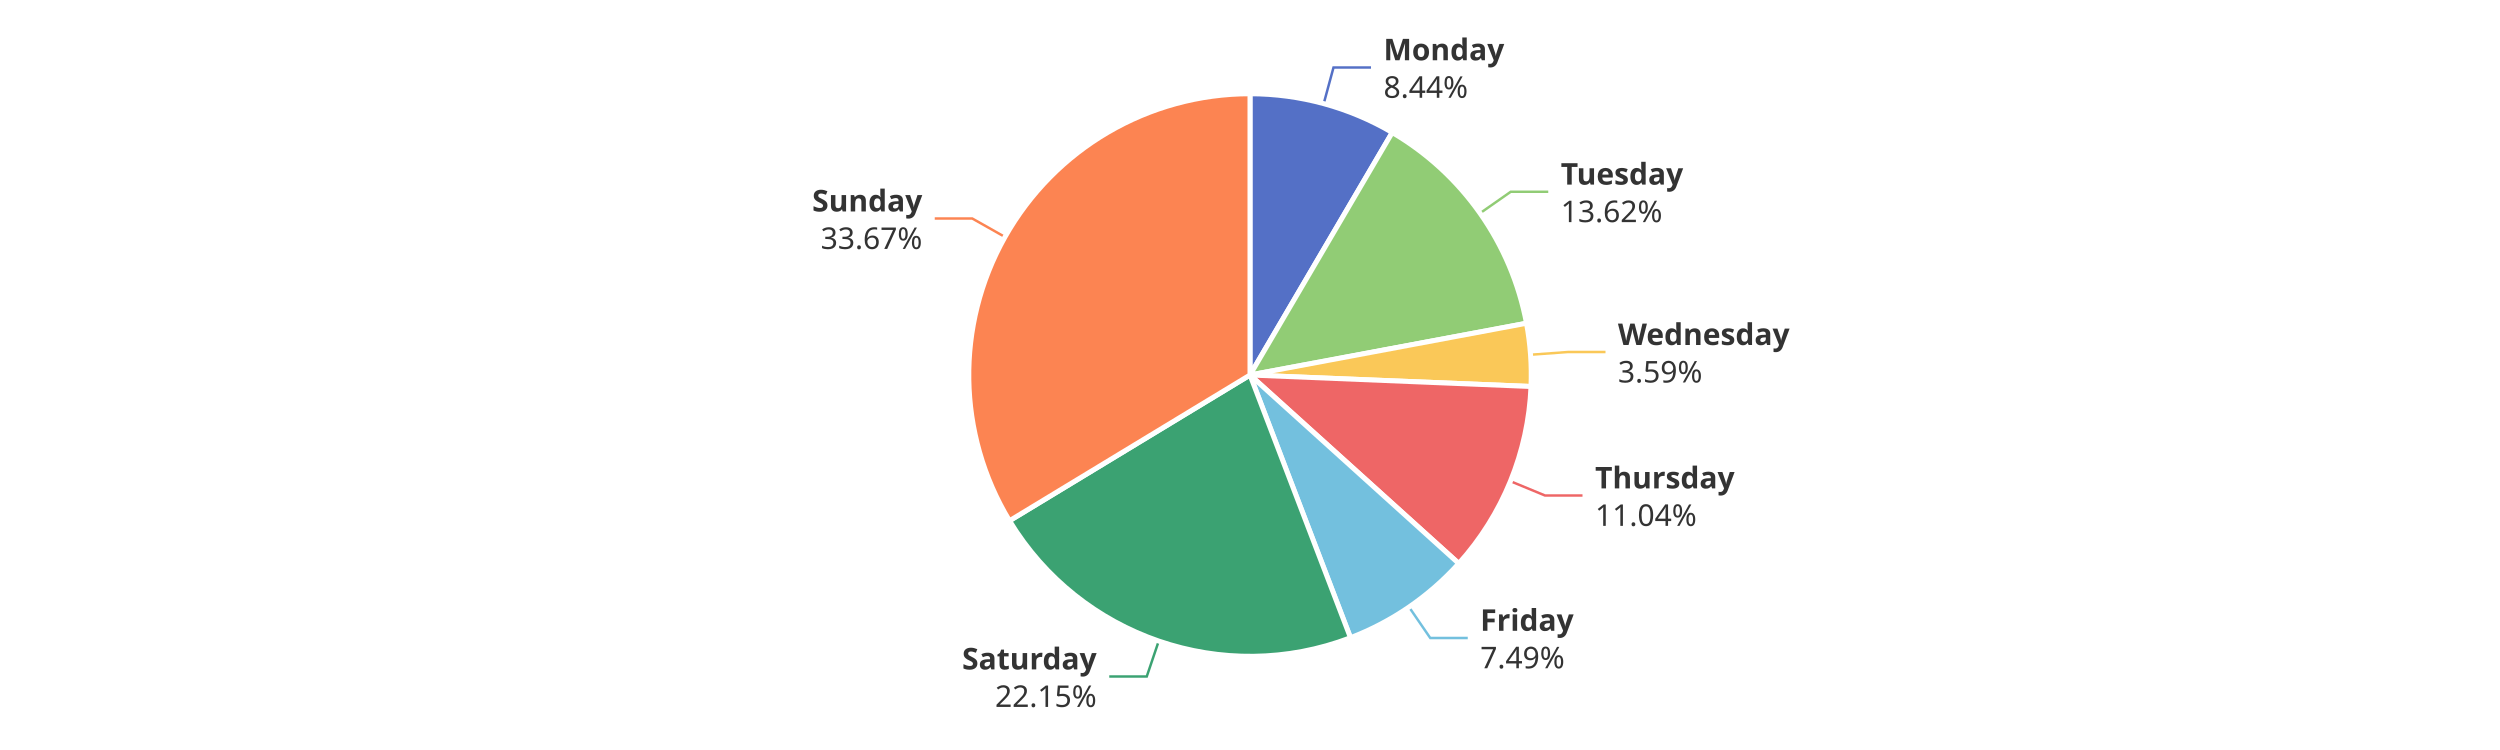
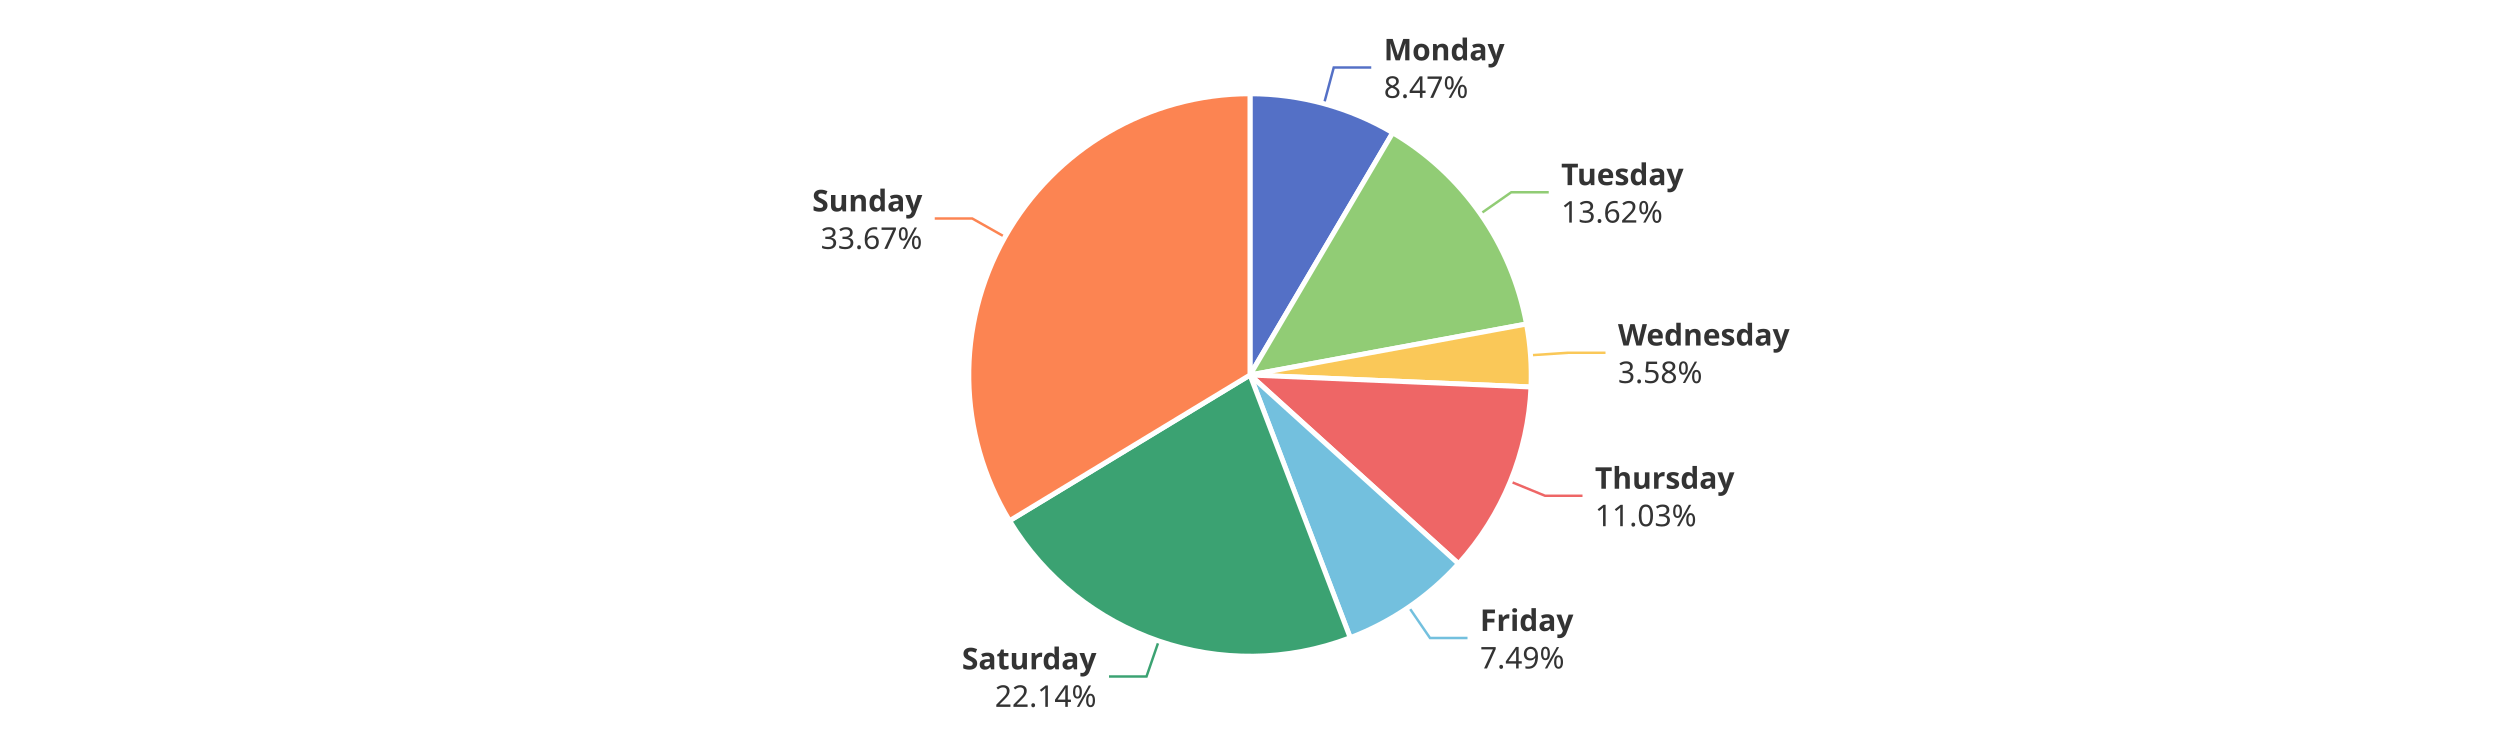
<svg xmlns="http://www.w3.org/2000/svg" width="1000" height="300" version="1.1" baseProfile="full" viewBox="0 0 1000 300">
  <rect width="1000" height="300" x="0" y="0" id="0" fill="#ffffff" />
-   <polyline points="529.5 41.4 533.4 27 548.4 27" fill="none" stroke="#5470c6" />
-   <polyline points="592 85.3 604.3 76.7 619.3 76.7" fill="none" stroke="#91cc75" />
-   <polyline points="612.2 141.9 627.2 140.8 642.2 140.8" fill="none" stroke="#fac858" />
-   <polyline points="604.2 192.5 618 198.2 633 198.2" fill="none" stroke="#ee6666" />
-   <polyline points="563.6 242.8 572.1 255.2 587.1 255.2" fill="none" stroke="#73c0de" />
-   <polyline points="463.5 256.4 458.7 270.6 443.7 270.6" fill="none" stroke="#3ba272" />
+   <polyline points="529.6 41.5 533.5 27 548.5 27" fill="none" stroke="#5470c6" />
+   <polyline points="592.2 85.5 604.5 76.9 619.5 76.9" fill="none" stroke="#91cc75" />
+   <polyline points="612.2 142.1 627.2 141.1 642.2 141.1" fill="none" stroke="#fac858" />
+   <polyline points="604.1 192.6 618 198.3 633 198.3" fill="none" stroke="#ee6666" />
+   <polyline points="563.5 242.8 572 255.2 587 255.2" fill="none" stroke="#73c0de" />
+   <polyline points="463.5 256.4 458.6 270.6 443.6 270.6" fill="none" stroke="#3ba272" />
  <polyline points="402 94.8 388.9 87.4 373.9 87.4" fill="none" stroke="#fc8452" />
-   <path d="M500 37.5A112.5 112.5 0 0 1 556.9 53L500 150Z" fill="#5470c6" stroke="#fff" stroke-width="2" stroke-linejoin="round" />
-   <path d="M556.9 53A112.5 112.5 0 0 1 610.6 129.3L500 150Z" fill="#91cc75" stroke="#fff" stroke-width="2" stroke-linejoin="round" />
-   <path d="M610.6 129.3A112.5 112.5 0 0 1 612.4 154.6L500 150Z" fill="#fac858" stroke="#fff" stroke-width="2" stroke-linejoin="round" />
-   <path d="M612.4 154.6A112.5 112.5 0 0 1 583.5 225.4L500 150Z" fill="#ee6666" stroke="#fff" stroke-width="2" stroke-linejoin="round" />
-   <path d="M583.5 225.4A112.5 112.5 0 0 1 540.2 255.1L500 150Z" fill="#73c0de" stroke="#fff" stroke-width="2" stroke-linejoin="round" />
-   <path d="M540.2 255.1A112.5 112.5 0 0 1 403.8 208.3L500 150Z" fill="#3ba272" stroke="#fff" stroke-width="2" stroke-linejoin="round" />
+   <path d="M500 37.5A112.5 112.5 0 0 1 557.1 53.1L500 150Z" fill="#5470c6" stroke="#fff" stroke-width="2" stroke-linejoin="round" />
+   <path d="M557.1 53.1A112.5 112.5 0 0 1 610.6 129.6L500 150Z" fill="#91cc75" stroke="#fff" stroke-width="2" stroke-linejoin="round" />
+   <path d="M610.6 129.6A112.5 112.5 0 0 1 612.4 154.8L500 150Z" fill="#fac858" stroke="#fff" stroke-width="2" stroke-linejoin="round" />
+   <path d="M612.4 154.8A112.5 112.5 0 0 1 583.4 225.5L500 150Z" fill="#ee6666" stroke="#fff" stroke-width="2" stroke-linejoin="round" />
+   <path d="M583.4 225.5A112.5 112.5 0 0 1 540.1 255.1L500 150Z" fill="#73c0de" stroke="#fff" stroke-width="2" stroke-linejoin="round" />
+   <path d="M540.1 255.1A112.5 112.5 0 0 1 403.8 208.3L500 150Z" fill="#3ba272" stroke="#fff" stroke-width="2" stroke-linejoin="round" />
  <path d="M403.8 208.3A112.5 112.5 0 0 1 500 37.5L500 150Z" fill="#fc8452" stroke="#fff" stroke-width="2" stroke-linejoin="round" />
-   <path d="M0 -15l42.8 0l0 30l-42.8 0Z" transform="translate(553.4119 26.9557)" fill="none" />
-   <text dominant-baseline="central" text-anchor="start" style="font-size:12px;font-family:sans-serif;font-weight:bold;" y="-7.5" transform="translate(553.4119 26.9557)" fill="#333" stroke="rgb(255,255,255)" stroke-width="2" paint-order="stroke" stroke-miterlimit="2">Monday</text>
-   <text dominant-baseline="central" text-anchor="start" style="font-size:12px;font-family:sans-serif;" y="7.5" transform="translate(553.4119 26.9557)" fill="#333" stroke="rgb(255,255,255)" stroke-width="2" paint-order="stroke" stroke-miterlimit="2">8.44%</text>
-   <path d="M0 -15l46.2 0l0 30l-46.2 0Z" transform="translate(624.3141 76.6868)" fill="none" />
-   <text dominant-baseline="central" text-anchor="start" style="font-size:12px;font-family:sans-serif;font-weight:bold;" y="-7.5" transform="translate(624.3141 76.6868)" fill="#333" stroke="rgb(255,255,255)" stroke-width="2" paint-order="stroke" stroke-miterlimit="2">Tuesday</text>
-   <text dominant-baseline="central" text-anchor="start" style="font-size:12px;font-family:sans-serif;" y="7.5" transform="translate(624.3141 76.6868)" fill="#333" stroke="rgb(255,255,255)" stroke-width="2" paint-order="stroke" stroke-miterlimit="2">13.62%</text>
-   <path d="M0 -15l63.6 0l0 30l-63.6 0Z" transform="translate(647.1702 140.8352)" fill="none" />
-   <text dominant-baseline="central" text-anchor="start" style="font-size:12px;font-family:sans-serif;font-weight:bold;" y="-7.5" transform="translate(647.1702 140.8352)" fill="#333" stroke="rgb(255,255,255)" stroke-width="2" paint-order="stroke" stroke-miterlimit="2">Wednesday</text>
-   <text dominant-baseline="central" text-anchor="start" style="font-size:12px;font-family:sans-serif;" y="7.5" transform="translate(647.1702 140.8352)" fill="#333" stroke="rgb(255,255,255)" stroke-width="2" paint-order="stroke" stroke-miterlimit="2">3.59%</text>
-   <path d="M0 -15l50.2 0l0 30l-50.2 0Z" transform="translate(638.0384 198.1994)" fill="none" />
-   <text dominant-baseline="central" text-anchor="start" style="font-size:12px;font-family:sans-serif;font-weight:bold;" y="-7.5" transform="translate(638.0384 198.1994)" fill="#333" stroke="rgb(255,255,255)" stroke-width="2" paint-order="stroke" stroke-miterlimit="2">Thursday</text>
-   <text dominant-baseline="central" text-anchor="start" style="font-size:12px;font-family:sans-serif;" y="7.5" transform="translate(638.0384 198.1994)" fill="#333" stroke="rgb(255,255,255)" stroke-width="2" paint-order="stroke" stroke-miterlimit="2">11.04%</text>
-   <path d="M0 -15l34.2 0l0 30l-34.2 0Z" transform="translate(592.0957 255.1592)" fill="none" />
-   <text dominant-baseline="central" text-anchor="start" style="font-size:12px;font-family:sans-serif;font-weight:bold;" y="-7.5" transform="translate(592.0957 255.1592)" fill="#333" stroke="rgb(255,255,255)" stroke-width="2" paint-order="stroke" stroke-miterlimit="2">Friday</text>
-   <text dominant-baseline="central" text-anchor="start" style="font-size:12px;font-family:sans-serif;" y="7.5" transform="translate(592.0957 255.1592)" fill="#333" stroke="rgb(255,255,255)" stroke-width="2" paint-order="stroke" stroke-miterlimit="2">7.49%</text>
-   <path d="M-48.2 -15l48.2 0l0 30l-48.2 0Z" transform="translate(438.6626 270.6129)" fill="none" />
-   <text dominant-baseline="central" text-anchor="end" style="font-size:12px;font-family:sans-serif;font-weight:bold;" y="-7.5" transform="translate(438.6626 270.6129)" fill="#333" stroke="rgb(255,255,255)" stroke-width="2" paint-order="stroke" stroke-miterlimit="2">Saturday</text>
-   <text dominant-baseline="central" text-anchor="end" style="font-size:12px;font-family:sans-serif;" y="7.5" transform="translate(438.6626 270.6129)" fill="#333" stroke="rgb(255,255,255)" stroke-width="2" paint-order="stroke" stroke-miterlimit="2">22.15%</text>
-   <path d="M-40.9 -15l40.9 0l0 30l-40.9 0Z" transform="translate(368.9137 87.4214)" fill="none" />
-   <text dominant-baseline="central" text-anchor="end" style="font-size:12px;font-family:sans-serif;font-weight:bold;" y="-7.5" transform="translate(368.9137 87.4214)" fill="#333" stroke="rgb(255,255,255)" stroke-width="2" paint-order="stroke" stroke-miterlimit="2">Sunday</text>
-   <text dominant-baseline="central" text-anchor="end" style="font-size:12px;font-family:sans-serif;" y="7.5" transform="translate(368.9137 87.4214)" fill="#333" stroke="rgb(255,255,255)" stroke-width="2" paint-order="stroke" stroke-miterlimit="2">33.67%</text>
+   <path d="M0 -15l42.8 0l0 30l-42.8 0Z" transform="translate(553.5312 26.9882)" fill="none" />
+   <text dominant-baseline="central" text-anchor="start" style="font-size:12px;font-family:sans-serif;font-weight:bold;" y="-7.5" transform="translate(553.5312 26.9882)" fill="#333" stroke="rgb(255,255,255)" stroke-width="2" paint-order="stroke" stroke-miterlimit="2">Monday</text>
+   <text dominant-baseline="central" text-anchor="start" style="font-size:12px;font-family:sans-serif;" y="7.5" transform="translate(553.5312 26.9882)" fill="#333" stroke="rgb(255,255,255)" stroke-width="2" paint-order="stroke" stroke-miterlimit="2">8.47%</text>
+   <path d="M0 -15l46.2 0l0 30l-46.2 0Z" transform="translate(624.4591 76.8936)" fill="none" />
+   <text dominant-baseline="central" text-anchor="start" style="font-size:12px;font-family:sans-serif;font-weight:bold;" y="-7.5" transform="translate(624.4591 76.8936)" fill="#333" stroke="rgb(255,255,255)" stroke-width="2" paint-order="stroke" stroke-miterlimit="2">Tuesday</text>
+   <text dominant-baseline="central" text-anchor="start" style="font-size:12px;font-family:sans-serif;" y="7.5" transform="translate(624.4591 76.8936)" fill="#333" stroke="rgb(255,255,255)" stroke-width="2" paint-order="stroke" stroke-miterlimit="2">13.62%</text>
+   <path d="M0 -15l63.6 0l0 30l-63.6 0Z" transform="translate(647.1858 141.0541)" fill="none" />
+   <text dominant-baseline="central" text-anchor="start" style="font-size:12px;font-family:sans-serif;font-weight:bold;" y="-7.5" transform="translate(647.1858 141.0541)" fill="#333" stroke="rgb(255,255,255)" stroke-width="2" paint-order="stroke" stroke-miterlimit="2">Wednesday</text>
+   <text dominant-baseline="central" text-anchor="start" style="font-size:12px;font-family:sans-serif;" y="7.5" transform="translate(647.1858 141.0541)" fill="#333" stroke="rgb(255,255,255)" stroke-width="2" paint-order="stroke" stroke-miterlimit="2">3.58%</text>
+   <path d="M0 -15l50.2 0l0 30l-50.2 0Z" transform="translate(637.9835 198.3338)" fill="none" />
+   <text dominant-baseline="central" text-anchor="start" style="font-size:12px;font-family:sans-serif;font-weight:bold;" y="-7.5" transform="translate(637.9835 198.3338)" fill="#333" stroke="rgb(255,255,255)" stroke-width="2" paint-order="stroke" stroke-miterlimit="2">Thursday</text>
+   <text dominant-baseline="central" text-anchor="start" style="font-size:12px;font-family:sans-serif;" y="7.5" transform="translate(637.9835 198.3338)" fill="#333" stroke="rgb(255,255,255)" stroke-width="2" paint-order="stroke" stroke-miterlimit="2">11.03%</text>
+   <path d="M0 -15l34.2 0l0 30l-34.2 0Z" transform="translate(592.0029 255.2228)" fill="none" />
+   <text dominant-baseline="central" text-anchor="start" style="font-size:12px;font-family:sans-serif;font-weight:bold;" y="-7.5" transform="translate(592.0029 255.2228)" fill="#333" stroke="rgb(255,255,255)" stroke-width="2" paint-order="stroke" stroke-miterlimit="2">Friday</text>
+   <text dominant-baseline="central" text-anchor="start" style="font-size:12px;font-family:sans-serif;" y="7.5" transform="translate(592.0029 255.2228)" fill="#333" stroke="rgb(255,255,255)" stroke-width="2" paint-order="stroke" stroke-miterlimit="2">7.49%</text>
+   <path d="M-48.2 -15l48.2 0l0 30l-48.2 0Z" transform="translate(438.5829 270.5855)" fill="none" />
+   <text dominant-baseline="central" text-anchor="end" style="font-size:12px;font-family:sans-serif;font-weight:bold;" y="-7.5" transform="translate(438.5829 270.5855)" fill="#333" stroke="rgb(255,255,255)" stroke-width="2" paint-order="stroke" stroke-miterlimit="2">Saturday</text>
+   <text dominant-baseline="central" text-anchor="end" style="font-size:12px;font-family:sans-serif;" y="7.5" transform="translate(438.5829 270.5855)" fill="#333" stroke="rgb(255,255,255)" stroke-width="2" paint-order="stroke" stroke-miterlimit="2">22.14%</text>
+   <path d="M-40.9 -15l40.9 0l0 30l-40.9 0Z" transform="translate(368.9267 87.3983)" fill="none" />
+   <text dominant-baseline="central" text-anchor="end" style="font-size:12px;font-family:sans-serif;font-weight:bold;" y="-7.5" transform="translate(368.9267 87.3983)" fill="#333" stroke="rgb(255,255,255)" stroke-width="2" paint-order="stroke" stroke-miterlimit="2">Sunday</text>
+   <text dominant-baseline="central" text-anchor="end" style="font-size:12px;font-family:sans-serif;" y="7.5" transform="translate(368.9267 87.3983)" fill="#333" stroke="rgb(255,255,255)" stroke-width="2" paint-order="stroke" stroke-miterlimit="2">33.67%</text>
</svg>
